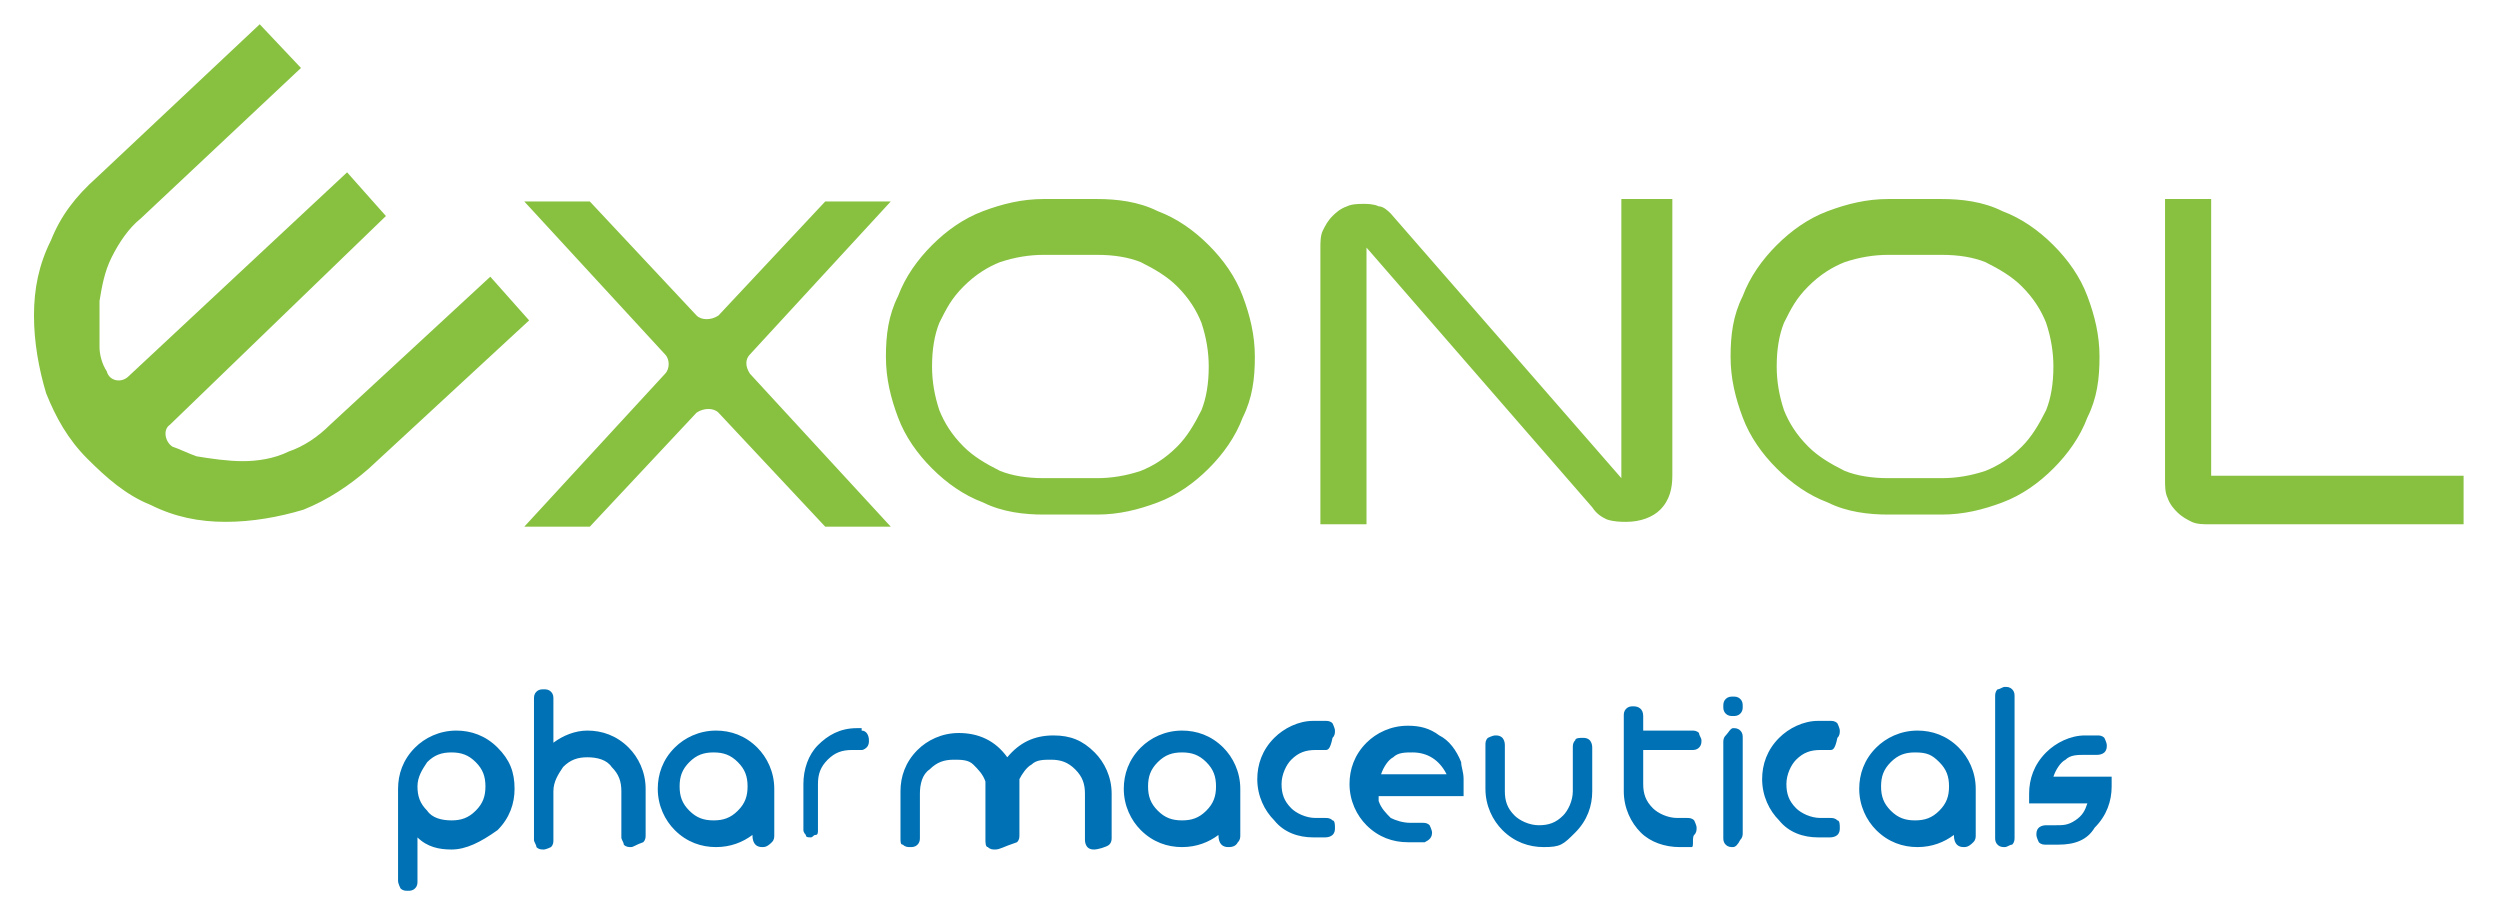
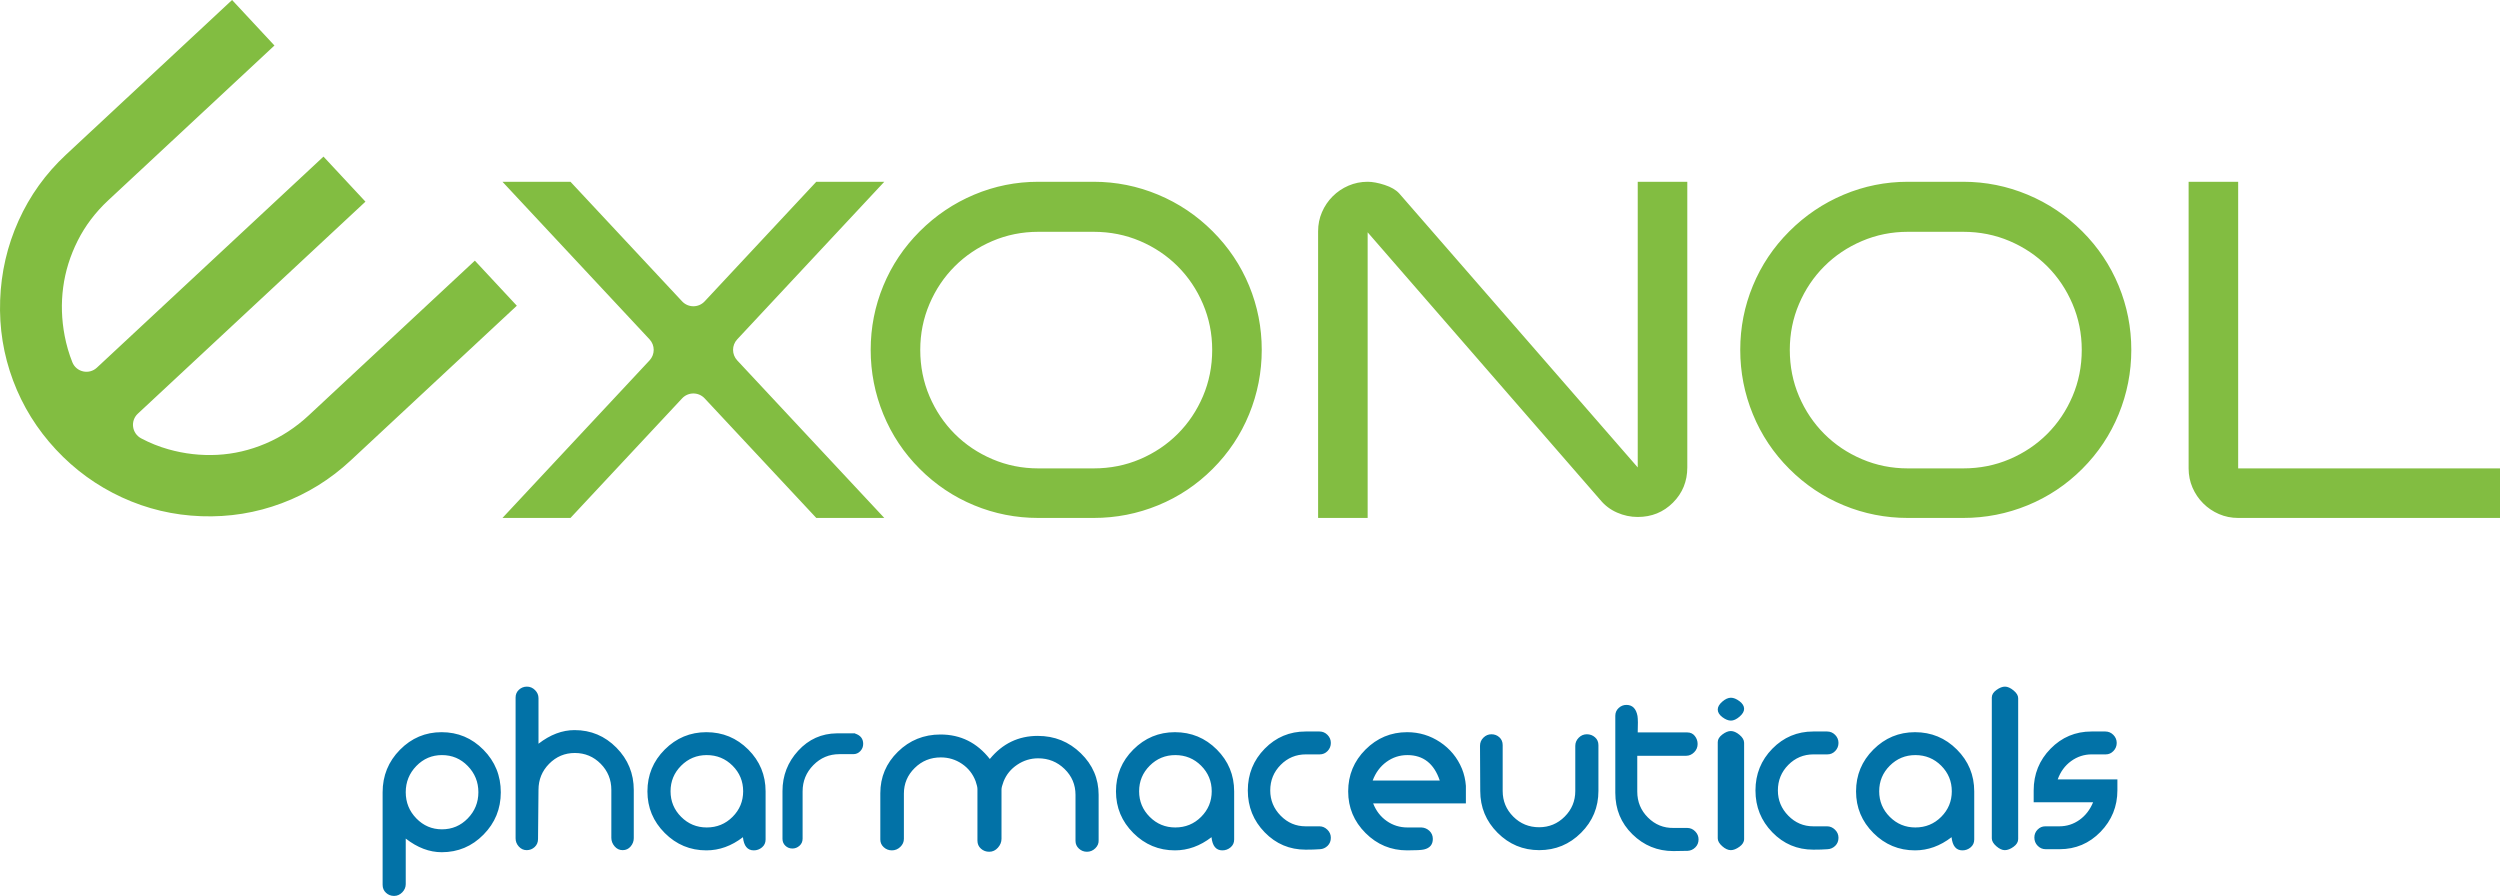
- <svg xmlns="http://www.w3.org/2000/svg" viewBox="0 0 103 38">
-   <path fill="#87C13F" d="M7.0,17.5c-0.3,0.2-0.2,0.7,0.1,0.9c0.3,0.1,0.7,0.3,1.0,0.4 c0.6,0.1,1.3,0.2,1.9,0.2c0.6-0.0,1.3-0.1,1.9-0.4c0.6-0.2,1.2-0.6,1.7-1.1l6.6-6.1l1.6,1.8l-6.6,6.1 c-0.8,0.7-1.7,1.3-2.7,1.7c-1.0,0.3-2.1,0.5-3.2,0.5c-1.1-0.0-2.1-0.2-3.1-0.7c-1-0.4-1.8-1.1-2.6-1.9 s-1.3-1.7-1.7-2.7c-0.3-1.0-0.5-2.1-0.5-3.2c0.0-1.1,0.2-2.1,0.7-3.1c0.4-1,1.0-1.8,1.9-2.6L10.7,1l1.7,1.8 L5.8,9c-0.5,0.4-0.9,1.0-1.2,1.6c-0.3,0.6-0.4,1.2-0.5,1.8c-0.0,0.6-0.0,1.2,0.0,1.9 c0.0,0.3,0.1,0.7,0.3,1.0c0.1,0.4,0.6,0.5,0.9,0.2l9.0-8.4l1.6,1.8L7.0,17.5z M30.9,15.4l5.8,6.3h-2.7l-4.4-4.7c-0.2-0.2-0.6-0.2-0.9,0l-4.4,4.7H21.6l5.8-6.3 c0.2-0.2,0.2-0.6,0-0.8l-5.8-6.3h2.7l4.4,4.7c0.2,0.2,0.6,0.2,0.9,0l4.4-4.7h2.7l-5.8,6.3 C30.7,14.8,30.7,15.1,30.9,15.4z M45.2,8.2c0.8,0,1.7,0.1,2.5,0.5c0.8,0.3,1.5,0.8,2.1,1.4 c0.6,0.6,1.1,1.3,1.4,2.1c0.3,0.8,0.5,1.6,0.5,2.5s-0.1,1.7-0.5,2.5c-0.3,0.8-0.8,1.5-1.4,2.1 c-0.6,0.6-1.3,1.1-2.1,1.4c-0.8,0.3-1.6,0.5-2.5,0.5h-2.2c-0.8,0-1.7-0.1-2.5-0.5 c-0.8-0.3-1.5-0.8-2.1-1.4c-0.6-0.6-1.1-1.3-1.4-2.1c-0.3-0.8-0.5-1.6-0.5-2.5s0.1-1.7,0.5-2.5 c0.3-0.8,0.8-1.5,1.4-2.1c0.6-0.6,1.3-1.1,2.1-1.4c0.8-0.3,1.6-0.5,2.5-0.5H45.2z M45.2,19.7 c0.6,0,1.2-0.1,1.8-0.3c0.5-0.2,1.0-0.5,1.5-1.0c0.4-0.4,0.7-0.9,1.0-1.5c0.2-0.5,0.3-1.1,0.3-1.8 c0-0.6-0.1-1.2-0.3-1.8c-0.2-0.5-0.5-1.0-1.0-1.5c-0.4-0.4-0.9-0.7-1.5-1.0c-0.5-0.2-1.1-0.3-1.8-0.3 h-2.2c-0.6,0-1.2,0.1-1.8,0.3c-0.5,0.2-1.0,0.5-1.5,1.0s-0.7,0.9-1.0,1.5c-0.2,0.5-0.3,1.1-0.3,1.8 c0,0.6,0.1,1.2,0.3,1.8c0.2,0.5,0.5,1.0,1.0,1.5c0.4,0.4,0.9,0.7,1.5,1.0c0.5,0.2,1.1,0.3,1.8,0.3H45.2z M67.0,8.2h1.9v11.4c0,0.5-0.1,1.0-0.5,1.4c-0.3,0.3-0.8,0.5-1.4,0.5 c-0.2,0-0.5-0.0-0.8-0.1c-0.2-0.1-0.4-0.2-0.6-0.5l-9.3-10.7v11.4h-1.9V10.2c0-0.2,0.0-0.5,0.1-0.7 c0.1-0.2,0.2-0.4,0.4-0.6c0.1-0.1,0.3-0.3,0.6-0.4c0.2-0.1,0.5-0.1,0.7-0.1c0.1,0,0.4,0.0,0.6,0.1 c0.2,0.0,0.4,0.2,0.5,0.3l9.5,10.9V8.2z M80.0,8.2c0.8,0,1.7,0.1,2.5,0.5c0.8,0.3,1.5,0.8,2.1,1.4 c0.6,0.6,1.1,1.3,1.4,2.1c0.3,0.8,0.5,1.6,0.5,2.5s-0.1,1.7-0.5,2.5c-0.3,0.8-0.8,1.5-1.4,2.1 c-0.6,0.6-1.3,1.1-2.1,1.4c-0.8,0.3-1.6,0.5-2.5,0.5h-2.2c-0.8,0-1.7-0.1-2.5-0.5 c-0.8-0.3-1.5-0.8-2.1-1.4c-0.6-0.6-1.1-1.3-1.4-2.1c-0.3-0.8-0.5-1.6-0.5-2.5s0.1-1.7,0.5-2.5 c0.3-0.8,0.8-1.5,1.4-2.1c0.6-0.6,1.3-1.1,2.1-1.4c0.8-0.3,1.6-0.5,2.5-0.5H80.0z M80.0,19.7 c0.6,0,1.2-0.1,1.8-0.3c0.5-0.2,1.0-0.5,1.5-1.0c0.4-0.4,0.7-0.9,1.0-1.5c0.2-0.5,0.3-1.1,0.3-1.8 c0-0.6-0.1-1.2-0.3-1.8c-0.2-0.5-0.5-1.0-1.0-1.5c-0.4-0.4-0.9-0.7-1.5-1.0c-0.5-0.2-1.1-0.3-1.8-0.3 h-2.2c-0.6,0-1.2,0.1-1.8,0.3c-0.5,0.2-1.0,0.5-1.5,1.0s-0.7,0.9-1.0,1.5c-0.2,0.5-0.3,1.1-0.3,1.8 c0,0.6,0.1,1.2,0.3,1.8c0.2,0.5,0.5,1.0,1.0,1.5c0.4,0.4,0.9,0.7,1.5,1.0c0.5,0.2,1.1,0.3,1.8,0.3H80.0z M101.5,19.7v1.9H91.0c-0.2,0-0.5-0.0-0.7-0.1c-0.2-0.1-0.4-0.2-0.6-0.4 c-0.1-0.1-0.3-0.3-0.4-0.6c-0.1-0.2-0.1-0.5-0.1-0.7V8.2h1.9v11.4H101.5z" />
-   <path fill="#0071B4" d="M18.6,35.0c-0.5,0-1.0-0.1-1.4-0.5v1.8c0,0.1-0.0,0.2-0.1,0.3 c-0.1,0.1-0.2,0.1-0.3,0.1s-0.2-0.0-0.3-0.1c-0.0-0.0-0.1-0.2-0.1-0.3v-3.8c0-0.6,0.2-1.2,0.7-1.7 c0.4-0.4,1.0-0.7,1.7-0.7c0.6,0,1.2,0.2,1.7,0.7s0.7,1.0,0.7,1.7c0,0.6-0.2,1.2-0.7,1.7 C19.8,34.7,19.2,35.0,18.6,35.0z M18.6,31c-0.4,0-0.7,0.1-1.0,0.4c-0.2,0.3-0.4,0.6-0.4,1.0 c0,0.4,0.1,0.7,0.4,1.0c0.2,0.3,0.6,0.4,1.0,0.4c0.4,0,0.7-0.1,1.0-0.4s0.4-0.6,0.4-1.0 c0-0.4-0.1-0.7-0.4-1.0S19.0,31,18.6,31z M26.0,34.9c-0.1,0-0.2-0.0-0.3-0.1c-0.0-0.1-0.1-0.2-0.1-0.3v-1.9 c0-0.4-0.1-0.7-0.4-1.0c-0.2-0.3-0.6-0.4-1.0-0.4c-0.4,0-0.7,0.1-1.0,0.4c-0.2,0.3-0.4,0.6-0.4,1.0 l-0.0,2.0c0,0.1-0.0,0.2-0.1,0.3c-0.0,0.0-0.2,0.1-0.3,0.1c-0.1,0-0.2-0.0-0.3-0.1 c-0.0-0.1-0.1-0.2-0.1-0.3v-5.8c0-0.1,0.0-0.2,0.1-0.3s0.2-0.1,0.3-0.1s0.2,0.0,0.3,0.1 c0.1,0.1,0.1,0.2,0.1,0.3v1.8c0.4-0.3,0.9-0.5,1.4-0.5c0.6,0,1.2,0.2,1.7,0.7c0.4,0.4,0.7,1.0,0.7,1.7v1.9 c0,0.1-0.0,0.2-0.1,0.3C26.2,34.8,26.1,34.9,26.0,34.9z M31.4,34.9c-0.2,0-0.4-0.1-0.4-0.5c-0.4,0.3-0.9,0.5-1.5,0.5 c-0.6,0-1.2-0.2-1.7-0.7c-0.4-0.4-0.7-1.0-0.7-1.7c0-0.6,0.2-1.2,0.7-1.7c0.4-0.4,1.0-0.7,1.7-0.7 c0.6,0,1.2,0.2,1.7,0.7c0.4,0.4,0.7,1.0,0.7,1.7v1.9c0,0.1-0.0,0.2-0.1,0.3C31.6,34.9,31.5,34.9,31.4,34.9z M29.4,31c-0.4,0-0.7,0.1-1.0,0.4s-0.4,0.6-0.4,1.0s0.1,0.7,0.4,1.0s0.6,0.4,1.0,0.4 c0.4,0,0.7-0.1,1.0-0.4s0.4-0.6,0.4-1.0s-0.1-0.7-0.4-1.0S29.8,31,29.4,31z M35.5,30.1L35.5,30.1c0.2,0.0,0.3,0.2,0.3,0.4c0,0.1-0.0,0.2-0.1,0.3 c-0.0,0.0-0.1,0.1-0.2,0.1c-0.0,0-0.1,0-0.2,0s-0.2,0-0.2,0c-0.4,0-0.7,0.1-1.0,0.4c-0.3,0.3-0.4,0.6-0.4,1.0 v1.9c0,0.1-0.0,0.2-0.1,0.2s-0.1,0.1-0.2,0.1c-0.1,0-0.2-0.0-0.2-0.1c-0.0-0.0-0.1-0.1-0.1-0.2v-1.9 c0-0.6,0.2-1.2,0.6-1.6c0.4-0.4,0.9-0.7,1.6-0.7h0.1H35.5z M45.1,35c-0.1,0-0.2-0.0-0.3-0.1c-0.0-0.0-0.1-0.1-0.1-0.3v-1.9 c0-0.4-0.1-0.7-0.4-1.0s-0.6-0.4-1.0-0.4c-0.3,0-0.6,0.0-0.8,0.2c-0.2,0.1-0.4,0.4-0.5,0.6 c-0.0,0.1-0.0,0.2-0.0,0.3c0,0.2,0,0.6,0,1.0c0,0.5,0,0.8,0,1.0c0,0.1-0.0,0.2-0.1,0.3 C41.3,34.9,41.2,35,41.0,35c-0.1,0-0.2-0.0-0.3-0.1c-0.1-0.0-0.1-0.2-0.1-0.3v-1.9c0-0.0,0-0.0,0-0.1 c0-0.0,0-0.1,0-0.1c0-0.0-0.0-0.1-0.0-0.3c-0.1-0.3-0.3-0.5-0.5-0.7s-0.5-0.2-0.8-0.2c-0.4,0-0.7,0.1-1.0,0.4 c-0.3,0.2-0.4,0.6-0.4,1.0c0-0.0,0,0.6,0,1.8c0,0.1-0.0,0.2-0.1,0.3c-0.1,0.1-0.2,0.1-0.3,0.1 c-0.1,0-0.2-0.0-0.3-0.1c-0.1-0.0-0.1-0.1-0.1-0.3v-1.9c0-0.6,0.2-1.2,0.7-1.7c0.4-0.4,1.0-0.7,1.7-0.7 c0.8,0,1.5,0.3,2.0,1.0c0.5-0.6,1.1-0.9,1.9-0.9c0.7,0,1.2,0.2,1.7,0.7c0.4,0.4,0.7,1.0,0.7,1.7 c0-0.0,0,0.6,0,1.8c0.0,0.1-0.0,0.2-0.1,0.3S45.2,35,45.1,35z M50.6,34.9c-0.2,0-0.4-0.1-0.4-0.5c-0.4,0.3-0.9,0.5-1.5,0.5 c-0.6,0-1.2-0.2-1.7-0.7c-0.4-0.4-0.7-1.0-0.7-1.7c0-0.6,0.2-1.2,0.7-1.7c0.4-0.4,1.0-0.7,1.7-0.7 c0.6,0,1.2,0.2,1.7,0.7c0.4,0.4,0.7,1.0,0.7,1.7v1.9c0,0.1-0.0,0.2-0.1,0.3C50.9,34.9,50.7,34.9,50.6,34.9z M48.7,31c-0.4,0-0.7,0.1-1.0,0.4s-0.4,0.6-0.4,1.0s0.1,0.7,0.4,1.0s0.6,0.4,1.0,0.4 c0.4,0,0.7-0.1,1.0-0.4s0.4-0.6,0.4-1.0s-0.1-0.7-0.4-1.0S49.1,31,48.7,31z M54.6,30.9c-0.0,0-0.1,0-0.2,0c-0.1,0-0.2,0-0.2,0c-0.4,0-0.7,0.1-1.0,0.4 c-0.2,0.2-0.4,0.6-0.4,1.0c0,0.4,0.1,0.7,0.4,1.0c0.2,0.2,0.6,0.4,1.0,0.4c0.0,0,0.1,0,0.2,0 c0.1,0,0.2,0,0.2,0c0.1,0,0.2,0.0,0.3,0.1c0.1,0.0,0.1,0.2,0.1,0.3c0,0.1-0.0,0.2-0.1,0.3 c-0.0,0.0-0.1,0.1-0.3,0.1c-0.1,0.0-0.3,0.0-0.5,0.0c-0.6,0-1.2-0.2-1.6-0.7c-0.4-0.4-0.7-1.0-0.7-1.7 c0-0.6,0.2-1.2,0.7-1.7c0.4-0.4,1.0-0.7,1.6-0.7h0.5c0.1,0,0.2,0.0,0.3,0.1c0.0,0.0,0.1,0.2,0.1,0.3 s-0.0,0.2-0.1,0.3C54.8,30.9,54.7,30.9,54.6,30.9z M56.8,33c0.1,0.3,0.3,0.5,0.5,0.7c0.2,0.1,0.5,0.2,0.8,0.2c0.0,0,0.1,0,0.3,0 c0.1,0,0.2,0,0.2,0c0.1,0.0,0.2,0.0,0.3,0.1c0.0,0.0,0.1,0.2,0.1,0.3c0,0.2-0.1,0.3-0.3,0.4 c-0.1,0.0-0.3,0.0-0.7,0.0c-0.6,0-1.2-0.2-1.7-0.7c-0.4-0.4-0.7-1.0-0.7-1.7c0-0.6,0.2-1.2,0.7-1.7 c0.4-0.4,1.0-0.7,1.7-0.7c0.5,0,0.9,0.1,1.3,0.4c0.4,0.2,0.7,0.6,0.9,1.1c0.0,0.2,0.1,0.4,0.1,0.7 c0,0.0,0,0.2,0,0.7H56.8z M58.2,31c-0.3,0-0.6,0.0-0.8,0.2c-0.2,0.1-0.4,0.4-0.5,0.7h2.7 C59.3,31.3,58.8,31,58.2,31z M63.6,34.9c-0.6,0-1.2-0.2-1.7-0.7c-0.4-0.4-0.7-1.0-0.7-1.7c0,0.0,0-0.6-0.0-1.8 c0-0.1,0.0-0.2,0.1-0.3c0.0-0.0,0.2-0.1,0.3-0.1c0.1,0,0.2,0.0,0.3,0.1c0.0,0.0,0.1,0.1,0.1,0.3v1.9 c0,0.4,0.1,0.7,0.4,1.0c0.2,0.2,0.6,0.4,1.0,0.4c0.4,0,0.7-0.1,1.0-0.4c0.2-0.2,0.4-0.6,0.4-1.0v-1.8 c0-0.1,0.0-0.2,0.1-0.3c0.0-0.1,0.2-0.1,0.3-0.1c0.1,0,0.2,0.0,0.3,0.1c0.0,0.0,0.1,0.1,0.1,0.3v1.8 c0,0.6-0.2,1.2-0.7,1.7S64.3,34.9,63.6,34.9z M69.7,34.9c-0.2,0.0-0.4,0.0-0.5,0.0c-0.6,0-1.2-0.2-1.6-0.6 c-0.4-0.4-0.7-1.0-0.7-1.7v-3.1c0-0.1,0.0-0.2,0.1-0.3s0.2-0.1,0.3-0.1c0.2,0,0.4,0.1,0.4,0.4 c0.0,0.1,0.0,0.3,0.0,0.6h2.0c0.1,0,0.2,0.0,0.3,0.1c0.0,0.1,0.1,0.2,0.1,0.3c0,0.1-0.0,0.2-0.1,0.3 s-0.2,0.1-0.3,0.1h-2.0v1.4c0,0.4,0.1,0.7,0.4,1.0c0.2,0.2,0.6,0.4,1.0,0.4c0.0,0,0.1,0,0.2,0 c0.1,0,0.2,0,0.2,0c0.1,0,0.2,0.0,0.3,0.1c0.0,0.0,0.1,0.2,0.1,0.3c0,0.1-0.0,0.2-0.1,0.3 S69.8,34.9,69.7,34.9z M71.4,29.5c-0.1,0-0.2-0.0-0.3-0.1c-0.1-0.1-0.1-0.2-0.1-0.3 c0-0.1,0.0-0.2,0.1-0.3c0.1-0.1,0.2-0.1,0.3-0.1c0.1,0,0.2,0.0,0.3,0.1c0.1,0.1,0.1,0.2,0.1,0.3 c0,0.1-0.0,0.2-0.1,0.3C71.6,29.5,71.5,29.5,71.4,29.5z M71.4,34.9c-0.1,0-0.2-0.0-0.3-0.1 c-0.1-0.1-0.1-0.2-0.1-0.3v-3.9c0-0.1,0.0-0.2,0.1-0.3S71.3,30,71.4,30c0.1,0,0.2,0.0,0.3,0.1 c0.1,0.1,0.1,0.2,0.1,0.3v3.9c0,0.1-0.0,0.2-0.1,0.3C71.6,34.8,71.5,34.9,71.4,34.9z M75.4,30.9c-0.0,0-0.1,0-0.2,0c-0.1,0-0.2,0-0.2,0c-0.4,0-0.7,0.1-1.0,0.4 c-0.2,0.2-0.4,0.6-0.4,1.0c0,0.4,0.1,0.7,0.4,1.0c0.2,0.2,0.6,0.4,1.0,0.4c0.0,0,0.1,0,0.2,0 c0.1,0,0.2,0,0.2,0c0.1,0,0.2,0.0,0.3,0.1c0.1,0.0,0.1,0.2,0.1,0.3c0,0.1-0.0,0.2-0.1,0.3 c-0.0,0.0-0.1,0.1-0.3,0.1c-0.1,0.0-0.3,0.0-0.5,0.0c-0.6,0-1.2-0.2-1.6-0.7c-0.4-0.4-0.7-1.0-0.7-1.7 c0-0.6,0.2-1.2,0.7-1.7c0.4-0.4,1.0-0.7,1.6-0.7h0.5c0.1,0,0.2,0.0,0.3,0.1c0.0,0.0,0.1,0.2,0.1,0.3 s-0.0,0.2-0.1,0.3C75.6,30.9,75.5,30.9,75.4,30.9z M80.9,34.9c-0.2,0-0.4-0.1-0.4-0.5c-0.4,0.3-0.9,0.5-1.5,0.5 c-0.6,0-1.2-0.2-1.7-0.7c-0.4-0.4-0.7-1.0-0.7-1.7c0-0.6,0.2-1.2,0.7-1.7c0.4-0.4,1.0-0.7,1.7-0.7 c0.6,0,1.2,0.2,1.7,0.7c0.4,0.4,0.7,1.0,0.7,1.7v1.9c0,0.1-0.0,0.2-0.1,0.3C81.1,34.9,81.0,34.9,80.9,34.9z M78.9,31c-0.4,0-0.7,0.1-1.0,0.4s-0.4,0.6-0.4,1.0s0.1,0.7,0.4,1.0s0.6,0.4,1.0,0.4 c0.4,0,0.7-0.1,1.0-0.4s0.4-0.6,0.4-1.0s-0.1-0.7-0.4-1.0S79.4,31,78.9,31z M82.6,34.9c-0.1,0-0.2-0.0-0.3-0.1c-0.1-0.1-0.1-0.2-0.1-0.3v-5.8 c0-0.1,0.0-0.2,0.1-0.3c0.1-0.0,0.2-0.1,0.3-0.1c0.1,0,0.2,0.0,0.3,0.1c0.1,0.1,0.1,0.2,0.1,0.3v5.8 c0,0.1-0.0,0.2-0.1,0.3C82.8,34.8,82.7,34.9,82.6,34.9z M84.8,34.8h-0.5c-0.1,0-0.2-0.0-0.3-0.1c-0.0-0.0-0.1-0.2-0.1-0.3 c0-0.1,0.0-0.2,0.1-0.3c0.0-0.0,0.1-0.1,0.3-0.1c0.0,0,0.1,0,0.2,0c0.1,0,0.2,0,0.2,0 c0.3,0,0.5-0.0,0.8-0.2s0.4-0.4,0.5-0.7h-2.4v-0.4c0-0.6,0.2-1.2,0.7-1.7c0.4-0.4,1.0-0.7,1.6-0.7h0.5 c0.1,0,0.2,0.0,0.3,0.1c0.0,0.0,0.1,0.2,0.1,0.3s-0.0,0.2-0.1,0.3c-0.0,0.0-0.1,0.1-0.3,0.1 c-0.0,0-0.1,0-0.3,0c-0.1,0-0.2,0-0.2,0c-0.3,0-0.6,0.0-0.8,0.2c-0.2,0.1-0.4,0.4-0.5,0.7h2.4v0.4 c0,0.6-0.2,1.2-0.7,1.7C86.0,34.6,85.5,34.8,84.8,34.8z" />
+ <svg xmlns="http://www.w3.org/2000/svg" viewBox="0 0 1596.9 572.3" role="img" aria-label="Exonol Pharmaceuticals">
+   <path fill="#82BD41" d="M 88.03 264.25 C 83.12 268.83 84.23 276.85 90.16 280 C 95.7 282.94 101.48 285.27 107.49 286.97 C 117.76 289.88 128.18 291.07 138.74 290.54 C 149.32 290 159.63 287.59 169.7 283.31 C 179.76 279.03 188.93 273.04 197.21 265.32 L 303.32 166.49 L 330.13 195.28 L 224.02 294.11 C 211.04 306.2 196.35 315.32 179.94 321.46 C 163.53 327.61 146.42 330.38 128.62 329.74 C 110.82 329.11 93.9 325.1 77.89 317.71 C 61.87 310.32 47.81 300.13 35.72 287.15 C 23.63 274.17 14.51 259.48 8.36 243.07 C 2.21 226.66 -0.54 209.55 0.09 191.75 C 0.72 173.95 4.64 157.03 11.85 141 C 19.06 124.98 29.15 110.92 42.13 98.83 L 148.24 0 L 175.31 29.07 L 69.21 127.89 C 60.92 135.61 54.4 144.24 49.6 153.8 C 44.8 163.37 41.72 173.26 40.36 183.49 C 38.99 193.72 39.31 204.06 41.3 214.49 C 42.42 220.32 44.05 225.95 46.2 231.36 C 48.72 237.71 56.87 239.52 61.87 234.86 L 206.63 100.03 L 233.44 128.81Z M 88.03 264.25 M 470.9 230.2 L 564.85 330.84 L 521.41 330.84 L 450.1 254.46 C 446.21 250.29 439.6 250.29 435.71 254.46 L 364.4 330.84 L 320.96 330.84 L 414.91 230.2 C 418.44 226.41 418.44 220.54 414.91 216.76 L 320.96 116.11 L 364.4 116.11 L 435.71 192.5 C 439.6 196.67 446.21 196.67 450.1 192.5 L 521.41 116.11 L 564.85 116.11 L 470.9 216.76 C 467.37 220.54 467.37 226.41 470.9 230.2 M 698.59 299.19 C 709.14 299.19 719.02 297.23 728.23 293.29 C 737.42 289.37 745.44 283.98 752.27 277.16 C 759.1 270.33 764.48 262.32 768.41 253.11 C 772.33 243.91 774.3 234.03 774.3 223.48 C 774.3 213.14 772.33 203.36 768.41 194.16 C 764.48 184.95 759.1 176.93 752.27 170.11 C 745.44 163.28 737.42 157.9 728.23 153.97 C 719.02 150.04 709.14 148.07 698.59 148.07 L 663.22 148.07 C 652.87 148.07 643.1 150.04 633.89 153.97 C 624.69 157.9 616.67 163.28 609.85 170.11 C 603.02 176.93 597.64 184.95 593.71 194.16 C 589.78 203.36 587.82 213.14 587.82 223.48 C 587.82 234.03 589.78 243.91 593.71 253.11 C 597.64 262.32 603.02 270.33 609.85 277.16 C 616.67 283.98 624.69 289.37 633.89 293.29 C 643.1 297.23 652.87 299.19 663.22 299.19Z M 698.59 116.11 C 712.86 116.11 726.57 118.86 739.71 124.34 C 752.84 129.82 764.48 137.63 774.61 147.77 C 784.74 157.9 792.51 169.48 797.89 182.52 C 803.26 195.55 805.95 209.2 805.95 223.48 C 805.95 237.75 803.26 251.46 797.89 264.59 C 792.51 277.73 784.74 289.37 774.61 299.5 C 764.48 309.64 752.84 317.4 739.71 322.77 C 726.57 328.16 712.86 330.84 698.59 330.84 L 663.22 330.84 C 648.94 330.84 635.29 328.16 622.26 322.77 C 609.23 317.4 597.64 309.64 587.5 299.5 C 577.37 289.37 569.61 277.73 564.23 264.59 C 558.85 251.46 556.16 237.75 556.16 223.48 C 556.16 209.2 558.85 195.55 564.23 182.52 C 569.61 169.48 577.37 157.9 587.5 147.77 C 597.64 137.63 609.23 129.82 622.26 124.34 C 635.29 118.86 648.94 116.11 663.22 116.11Z M 698.59 116.11 M 1046.12 116.11 L 1077.78 116.11 L 1077.78 298.57 C 1077.78 307.46 1074.72 314.97 1068.62 321.07 C 1062.52 327.17 1055.02 330.22 1046.12 330.22 C 1041.57 330.22 1037.17 329.29 1032.94 327.43 C 1028.69 325.57 1025.13 322.88 1022.23 319.36 L 873.6 148.39 L 873.6 330.84 L 841.95 330.84 L 841.95 147.77 C 841.95 143.42 842.77 139.34 844.43 135.51 C 846.08 131.68 848.36 128.32 851.26 125.42 C 854.15 122.53 857.51 120.25 861.34 118.6 C 865.17 116.95 869.26 116.11 873.6 116.11 C 876.7 116.11 880.32 116.79 884.46 118.13 C 888.6 119.48 891.7 121.29 893.77 123.56 L 1046.12 298.57Z M 1046.12 116.11 M 1254.03 299.19 C 1264.58 299.19 1274.45 297.23 1283.66 293.29 C 1292.86 289.37 1300.88 283.98 1307.71 277.16 C 1314.53 270.33 1319.91 262.32 1323.84 253.11 C 1327.77 243.91 1329.74 234.03 1329.74 223.48 C 1329.74 213.14 1327.77 203.36 1323.84 194.16 C 1319.91 184.95 1314.53 176.93 1307.71 170.11 C 1300.88 163.28 1292.86 157.9 1283.66 153.97 C 1274.45 150.04 1264.58 148.07 1254.03 148.07 L 1218.65 148.07 C 1208.3 148.07 1198.53 150.04 1189.33 153.97 C 1180.12 157.9 1172.1 163.28 1165.28 170.11 C 1158.45 176.93 1153.07 184.95 1149.14 194.16 C 1145.21 203.36 1143.25 213.14 1143.25 223.48 C 1143.25 234.03 1145.21 243.91 1149.14 253.11 C 1153.07 262.32 1158.45 270.33 1165.28 277.16 C 1172.1 283.98 1180.12 289.37 1189.33 293.29 C 1198.53 297.23 1208.3 299.19 1218.65 299.19Z M 1254.03 116.11 C 1268.3 116.11 1282 118.86 1295.14 124.34 C 1308.27 129.82 1319.91 137.63 1330.05 147.77 C 1340.18 157.9 1347.94 169.48 1353.32 182.52 C 1358.69 195.55 1361.39 209.2 1361.39 223.48 C 1361.39 237.75 1358.69 251.46 1353.32 264.59 C 1347.94 277.73 1340.18 289.37 1330.05 299.5 C 1319.91 309.64 1308.27 317.4 1295.14 322.77 C 1282 328.16 1268.3 330.84 1254.03 330.84 L 1218.65 330.84 C 1204.38 330.84 1190.72 328.16 1177.69 322.77 C 1164.66 317.4 1153.07 309.64 1142.94 299.5 C 1132.8 289.37 1125.04 277.73 1119.67 264.59 C 1114.28 251.46 1111.6 237.75 1111.6 223.48 C 1111.6 209.2 1114.28 195.55 1119.67 182.52 C 1125.04 169.48 1132.8 157.9 1142.94 147.77 C 1153.07 137.63 1164.66 129.82 1177.69 124.34 C 1190.72 118.86 1204.38 116.11 1218.65 116.11Z M 1254.03 116.11 M 1596.9 299.19 L 1596.9 330.84 L 1429.65 330.84 C 1425.31 330.84 1421.22 330.02 1417.39 328.36 C 1413.57 326.71 1410.21 324.43 1407.31 321.53 C 1404.41 318.64 1402.14 315.28 1400.48 311.45 C 1398.83 307.62 1398 303.54 1398 299.19 L 1398 116.11 L 1429.65 116.11 L 1429.65 299.19Z M 1596.9 299.19" />
+   <path fill="#0272A7" d="M 282.3 482.32 C 275.91 482.32 270.46 484.64 265.94 489.28 C 261.43 493.93 259.17 499.51 259.17 506.03 C 259.17 512.55 261.43 518.13 265.94 522.77 C 270.46 527.41 275.91 529.74 282.3 529.74 C 288.78 529.74 294.27 527.41 298.78 522.77 C 303.3 518.13 305.57 512.55 305.57 506.03 C 305.57 499.51 303.3 493.93 298.78 489.28 C 294.27 484.64 288.78 482.32 282.3 482.32 M 282.16 544.36 C 274.3 544.36 266.64 541.46 259.17 535.65 L 259.17 564.75 C 259.17 566.72 258.42 568.46 256.94 569.99 C 255.44 571.52 253.71 572.28 251.71 572.28 C 249.73 572.28 248.01 571.62 246.57 570.29 C 245.12 568.96 244.4 567.26 244.4 565.2 L 244.4 506.1 C 244.4 495.46 248.1 486.41 255.48 478.92 C 262.87 471.43 271.73 467.69 282.07 467.69 C 292.51 467.69 301.42 471.43 308.81 478.92 C 316.2 486.41 319.89 495.46 319.89 506.1 C 319.89 516.64 316.21 525.66 308.83 533.14 C 301.47 540.62 292.57 544.36 282.16 544.36 M 397.74 543.04 C 395.67 543.04 393.94 542.22 392.57 540.59 C 391.19 538.96 390.5 537.16 390.5 535.18 L 390.5 504.53 C 390.5 498.02 388.23 492.46 383.71 487.88 C 379.17 483.29 373.66 480.98 367.16 480.98 C 360.76 480.98 355.29 483.29 350.76 487.88 C 346.23 492.46 343.97 498.02 343.97 504.53 L 343.67 535.93 C 343.67 538 342.96 539.7 341.53 541.04 C 340.1 542.37 338.4 543.04 336.43 543.04 C 334.46 543.04 332.79 542.27 331.41 540.75 C 330.03 539.23 329.34 537.48 329.34 535.52 L 329.34 445.52 C 329.34 443.55 330.05 441.91 331.48 440.58 C 332.91 439.26 334.61 438.59 336.58 438.59 C 338.55 438.59 340.28 439.33 341.76 440.8 C 343.23 442.27 343.97 443.99 343.97 445.95 L 343.97 475.07 C 351.45 469.27 359.14 466.36 367.01 466.36 C 377.45 466.36 386.37 470.11 393.76 477.59 C 401.14 485.08 404.83 494.09 404.83 504.62 L 404.83 535.35 C 404.83 537.32 404.17 539.09 402.84 540.67 C 401.51 542.25 399.81 543.04 397.74 543.04 M 451.44 482.32 C 445.05 482.32 439.61 484.58 435.09 489.09 C 430.58 493.61 428.32 499.05 428.32 505.44 C 428.32 511.82 430.58 517.27 435.09 521.78 C 439.61 526.3 445.05 528.55 451.44 528.55 C 457.91 528.55 463.41 526.3 467.93 521.78 C 472.44 517.27 474.7 511.82 474.7 505.44 C 474.7 499.05 472.44 493.61 467.93 489.09 C 463.41 484.58 457.91 482.32 451.44 482.32 M 481.49 543.18 C 477.46 543.18 475.14 540.37 474.56 534.76 C 467.27 540.37 459.49 543.18 451.21 543.18 C 440.87 543.18 432.01 539.49 424.62 532.1 C 417.23 524.71 413.55 515.85 413.55 505.51 C 413.55 495.07 417.23 486.16 424.62 478.77 C 432.01 471.39 440.87 467.69 451.21 467.69 C 461.65 467.69 470.57 471.39 477.96 478.77 C 485.34 486.16 489.03 495.07 489.03 505.51 L 489.03 536.24 C 489.03 538.3 488.27 539.98 486.74 541.26 C 485.22 542.54 483.47 543.18 481.49 543.18 M 546.21 468.43 L 546.21 468.58 C 549.65 469.68 551.37 471.87 551.37 475.16 C 551.37 476.95 550.76 478.49 549.53 479.79 C 548.3 481.08 546.8 481.73 545.02 481.73 L 536.16 481.73 C 529.67 481.73 524.12 484.06 519.55 488.71 C 514.96 493.37 512.67 498.98 512.67 505.54 L 512.67 535.68 C 512.67 537.54 512.01 539.06 510.68 540.24 C 509.35 541.41 507.85 542 506.18 542 C 504.4 542 502.9 541.41 501.67 540.23 C 500.43 539.05 499.82 537.57 499.82 535.8 L 499.82 505.37 C 499.82 495.42 503.17 486.8 509.87 479.51 C 516.57 472.22 524.79 468.53 534.54 468.43Z M 546.21 468.43 M 694.3 544.07 C 692.35 544.07 690.64 543.41 689.18 542.07 C 687.72 540.74 686.99 539.09 686.99 537.12 L 686.99 507.73 C 686.99 501.23 684.65 495.71 679.99 491.18 C 675.33 486.65 669.71 484.38 663.14 484.38 C 658.32 484.38 653.87 485.74 649.81 488.45 C 645.73 491.16 642.81 494.72 641.05 499.16 C 640.16 501.52 639.72 503.2 639.72 504.18 L 639.72 535.8 C 639.72 537.86 638.95 539.77 637.42 541.48 C 635.9 543.2 634.05 544.07 631.89 544.07 C 629.82 544.07 628.05 543.41 626.57 542.08 C 625.09 540.75 624.35 539.06 624.35 536.99 L 624.35 503.98 C 624.35 502.9 623.96 501.23 623.18 498.98 C 621.43 494.36 618.52 490.67 614.48 487.92 C 610.42 485.17 605.91 483.8 600.94 483.8 C 594.4 483.8 588.84 486.06 584.26 490.58 C 579.67 495.1 577.37 500.55 577.37 506.93 L 577.37 535.81 C 577.37 537.78 576.61 539.5 575.08 540.97 C 573.56 542.44 571.76 543.18 569.7 543.18 C 567.72 543.18 566 542.52 564.52 541.19 C 563.05 539.86 562.31 538.21 562.31 536.24 L 562.31 506.69 C 562.31 496.35 566.05 487.51 573.55 480.17 C 581.04 472.84 590.11 469.17 600.76 469.17 C 613.58 469.17 624.07 474.39 632.26 484.82 C 640.34 474.98 650.54 470.06 662.87 470.06 C 673.62 470.06 682.78 473.75 690.37 481.14 C 697.97 488.52 701.76 497.39 701.76 507.73 L 701.76 536.68 C 701.86 538.65 701.15 540.37 699.64 541.85 C 698.12 543.33 696.35 544.07 694.3 544.07 M 750.73 482.32 C 744.35 482.32 738.9 484.58 734.39 489.09 C 729.88 493.61 727.62 499.05 727.62 505.44 C 727.62 511.82 729.88 517.27 734.39 521.78 C 738.9 526.3 744.35 528.55 750.73 528.55 C 757.21 528.55 762.71 526.3 767.23 521.78 C 771.74 517.27 774 511.82 774 505.44 C 774 499.05 771.74 493.61 767.23 489.09 C 762.71 484.58 757.21 482.32 750.73 482.32 M 780.8 543.18 C 776.76 543.18 774.44 540.37 773.86 534.76 C 766.57 540.37 758.78 543.18 750.51 543.18 C 740.17 543.18 731.31 539.49 723.92 532.1 C 716.53 524.71 712.84 515.85 712.84 505.51 C 712.84 495.07 716.53 486.16 723.92 478.77 C 731.31 471.39 740.17 467.69 750.51 467.69 C 760.95 467.69 769.87 471.39 777.26 478.77 C 784.64 486.16 788.33 495.07 788.33 505.51 L 788.33 536.24 C 788.33 538.3 787.57 539.98 786.04 541.26 C 784.51 542.54 782.77 543.18 780.8 543.18 M 842.99 481.87 L 834.13 481.87 C 827.83 481.87 822.46 484.11 818.03 488.59 C 813.6 493.06 811.38 498.5 811.38 504.92 C 811.38 511.14 813.6 516.51 818.03 521.03 C 822.46 525.56 827.78 527.82 833.98 527.82 L 842.85 527.82 C 844.72 527.82 846.39 528.54 847.87 529.98 C 849.35 531.42 850.09 533.14 850.09 535.13 C 850.09 537.22 849.39 538.93 848.02 540.28 C 846.64 541.62 845.01 542.34 843.14 542.44 C 840.58 542.64 837.53 542.73 833.98 542.73 C 823.74 542.73 815.03 539.05 807.84 531.66 C 800.65 524.27 797.05 515.36 797.05 504.92 C 797.05 494.48 800.65 485.59 807.84 478.25 C 815.03 470.92 823.74 467.25 833.98 467.25 L 842.85 467.25 C 844.82 467.25 846.52 467.97 847.94 469.41 C 849.37 470.86 850.09 472.57 850.09 474.56 C 850.09 476.55 849.39 478.27 848.02 479.71 C 846.64 481.15 844.96 481.87 842.99 481.87 M 898.98 482.32 C 894.05 482.32 889.6 483.77 885.61 486.67 C 881.62 489.58 878.69 493.55 876.82 498.56 L 919.66 498.56 C 916.02 487.73 909.12 482.32 898.98 482.32 M 877.12 513.2 C 878.98 517.97 881.89 521.73 885.83 524.46 C 889.76 527.2 894.15 528.55 898.98 528.55 L 907.99 528.55 C 909.96 528.66 911.65 529.38 913.09 530.75 C 914.51 532.12 915.23 533.82 915.23 535.87 C 915.23 539.48 913.35 541.72 909.61 542.6 C 908.04 542.99 904.44 543.18 898.83 543.18 C 888.49 543.18 879.63 539.49 872.24 532.1 C 864.85 524.71 861.16 515.85 861.16 505.51 C 861.16 495.07 864.85 486.16 872.24 478.77 C 879.63 471.39 888.49 467.69 898.83 467.69 C 906.51 467.69 913.53 469.82 919.88 474.04 C 926.23 478.29 930.89 483.94 933.84 491.04 C 935.23 494.48 936.06 498.12 936.35 501.97 L 936.35 513.2Z M 877.12 513.2 M 983.19 543.04 C 972.85 543.04 963.98 539.34 956.59 531.95 C 949.21 524.56 945.52 515.65 945.52 505.21 C 945.52 505.31 945.47 495.71 945.37 476.41 C 945.37 474.34 946.1 472.59 947.57 471.16 C 949.03 469.73 950.73 469.02 952.68 469.02 C 954.64 469.02 956.32 469.66 957.73 470.94 C 959.14 472.21 959.85 473.88 959.85 475.95 L 959.85 505.27 C 959.85 511.66 962.11 517.11 966.62 521.63 C 971.14 526.15 976.64 528.41 983.12 528.41 C 989.49 528.41 994.94 526.15 999.46 521.63 C 1003.97 517.11 1006.23 511.66 1006.23 505.27 L 1006.23 476.39 C 1006.23 474.43 1006.96 472.71 1008.42 471.23 C 1009.87 469.76 1011.61 469.02 1013.62 469.02 C 1015.63 469.02 1017.36 469.66 1018.82 470.95 C 1020.28 472.22 1021.01 473.9 1021.01 475.97 L 1021.01 505.21 C 1021.01 515.65 1017.32 524.56 1009.93 531.95 C 1002.54 539.34 993.62 543.04 983.19 543.04 M 1078.02 543.48 C 1073.89 543.57 1070.83 543.63 1068.87 543.63 C 1058.72 543.63 1050.01 540.05 1042.72 532.91 C 1035.43 525.77 1031.79 516.94 1031.79 506.39 L 1031.79 457.21 C 1031.79 455.24 1032.5 453.59 1033.93 452.25 C 1035.35 450.93 1037 450.26 1038.88 450.26 C 1042.72 450.26 1045.08 452.62 1045.97 457.35 C 1046.26 459.32 1046.31 462.81 1046.11 467.84 L 1077.73 467.84 C 1079.8 467.84 1081.42 468.61 1082.6 470.13 C 1083.79 471.66 1084.37 473.35 1084.37 475.23 C 1084.37 477.3 1083.63 479.07 1082.15 480.54 C 1080.65 482.02 1078.96 482.76 1077.08 482.76 L 1045.82 482.76 L 1045.82 505.66 C 1045.82 512.16 1048.1 517.68 1052.64 522.2 C 1057.19 526.74 1062.62 528.95 1068.95 528.85 L 1077.7 528.85 C 1079.67 528.85 1081.38 529.58 1082.82 531.05 C 1084.25 532.51 1084.97 534.22 1084.97 536.16 C 1084.97 538.21 1084.28 539.92 1082.9 541.28 C 1081.52 542.65 1079.89 543.38 1078.02 543.48 M 1105.58 543.04 C 1103.82 543.04 1101.98 542.2 1100.09 540.52 C 1098.19 538.85 1097.23 537.17 1097.23 535.5 L 1097.23 474.04 C 1097.23 472.27 1098.21 470.64 1100.16 469.17 C 1102.11 467.69 1103.92 466.95 1105.58 466.95 C 1107.33 466.95 1109.19 467.77 1111.14 469.39 C 1113.09 471.02 1114.07 472.71 1114.07 474.49 L 1114.07 535.94 C 1114.07 537.81 1113.07 539.46 1111.07 540.89 C 1109.07 542.32 1107.24 543.04 1105.58 543.04 M 1105.65 460.3 C 1103.98 460.3 1102.15 459.57 1100.18 458.09 C 1098.22 456.61 1097.23 454.98 1097.23 453.21 C 1097.23 451.54 1098.19 449.87 1100.11 448.19 C 1102.03 446.52 1103.88 445.68 1105.65 445.68 C 1107.33 445.68 1109.14 446.42 1111.12 447.9 C 1113.08 449.38 1114.07 451 1114.07 452.77 C 1114.07 454.45 1113.08 456.12 1111.12 457.8 C 1109.14 459.47 1107.33 460.3 1105.65 460.3 M 1167.26 481.87 L 1158.39 481.87 C 1152.09 481.87 1146.73 484.11 1142.29 488.59 C 1137.86 493.06 1135.64 498.5 1135.64 504.92 C 1135.64 511.14 1137.86 516.51 1142.29 521.03 C 1146.73 525.56 1152.04 527.82 1158.24 527.82 L 1167.11 527.82 C 1168.98 527.82 1170.65 528.54 1172.13 529.98 C 1173.61 531.42 1174.35 533.14 1174.35 535.13 C 1174.35 537.22 1173.65 538.93 1172.28 540.28 C 1170.9 541.62 1169.27 542.34 1167.41 542.44 C 1164.84 542.64 1161.79 542.73 1158.24 542.73 C 1148.01 542.73 1139.29 539.05 1132.1 531.66 C 1124.91 524.27 1121.32 515.36 1121.32 504.92 C 1121.32 494.48 1124.91 485.59 1132.1 478.25 C 1139.29 470.92 1148.01 467.25 1158.24 467.25 L 1167.11 467.25 C 1169.08 467.25 1170.78 467.97 1172.21 469.41 C 1173.64 470.86 1174.35 472.57 1174.35 474.56 C 1174.35 476.55 1173.65 478.27 1172.28 479.71 C 1170.9 481.15 1169.23 481.87 1167.26 481.87 M 1223.46 482.32 C 1217.08 482.32 1211.64 484.58 1207.12 489.09 C 1202.6 493.61 1200.35 499.05 1200.35 505.44 C 1200.35 511.82 1202.6 517.27 1207.12 521.78 C 1211.64 526.3 1217.08 528.55 1223.46 528.55 C 1229.94 528.55 1235.44 526.3 1239.96 521.78 C 1244.47 517.27 1246.73 511.82 1246.73 505.44 C 1246.73 499.05 1244.47 493.61 1239.96 489.09 C 1235.44 484.58 1229.94 482.32 1223.46 482.32 M 1253.52 543.18 C 1249.49 543.18 1247.17 540.37 1246.58 534.76 C 1239.29 540.37 1231.51 543.18 1223.24 543.18 C 1212.9 543.18 1204.03 539.49 1196.65 532.1 C 1189.26 524.71 1185.57 515.85 1185.57 505.51 C 1185.57 495.07 1189.26 486.16 1196.65 478.77 C 1204.03 471.39 1212.9 467.69 1223.24 467.69 C 1233.67 467.69 1242.6 471.39 1249.98 478.77 C 1257.37 486.16 1261.06 495.07 1261.06 505.51 L 1261.06 536.24 C 1261.06 538.3 1260.29 539.98 1258.77 541.26 C 1257.24 542.54 1255.5 543.18 1253.52 543.18 M 1280.57 543.04 C 1278.89 543.04 1277.09 542.2 1275.17 540.53 C 1273.25 538.86 1272.29 537.18 1272.29 535.52 L 1272.29 445.52 C 1272.29 443.75 1273.27 442.16 1275.25 440.73 C 1277.21 439.3 1279.03 438.59 1280.71 438.59 C 1282.38 438.59 1284.21 439.41 1286.17 441.02 C 1288.14 442.64 1289.13 444.3 1289.13 445.96 L 1289.13 535.95 C 1289.13 537.82 1288.14 539.47 1286.17 540.89 C 1284.21 542.32 1282.33 543.04 1280.57 543.04 M 1315.57 542.44 L 1306.71 542.44 C 1304.74 542.44 1303.03 541.72 1301.61 540.28 C 1300.18 538.84 1299.47 537.07 1299.47 534.98 C 1299.47 532.99 1300.16 531.3 1301.54 529.91 C 1302.92 528.52 1304.54 527.82 1306.42 527.82 L 1315.42 527.82 C 1320.15 527.82 1324.44 526.45 1328.28 523.72 C 1332.12 520.99 1335.02 517.23 1336.99 512.45 L 1299.03 512.45 L 1299.03 504.92 C 1299.03 494.48 1302.62 485.59 1309.81 478.25 C 1317 470.92 1325.72 467.25 1335.96 467.25 L 1344.82 467.25 C 1346.8 467.25 1348.49 467.97 1349.92 469.41 C 1351.35 470.86 1352.07 472.57 1352.07 474.56 C 1352.07 476.55 1351.37 478.27 1349.99 479.71 C 1348.61 481.15 1346.98 481.87 1345.12 481.87 L 1336.1 481.87 C 1331.28 481.87 1326.89 483.3 1322.96 486.15 C 1319.02 489 1316.17 492.9 1314.39 497.83 L 1352.51 497.83 L 1352.51 504.77 C 1352.51 515.12 1348.9 523.98 1341.72 531.37 C 1334.53 538.75 1325.81 542.44 1315.57 542.44" />
</svg>
